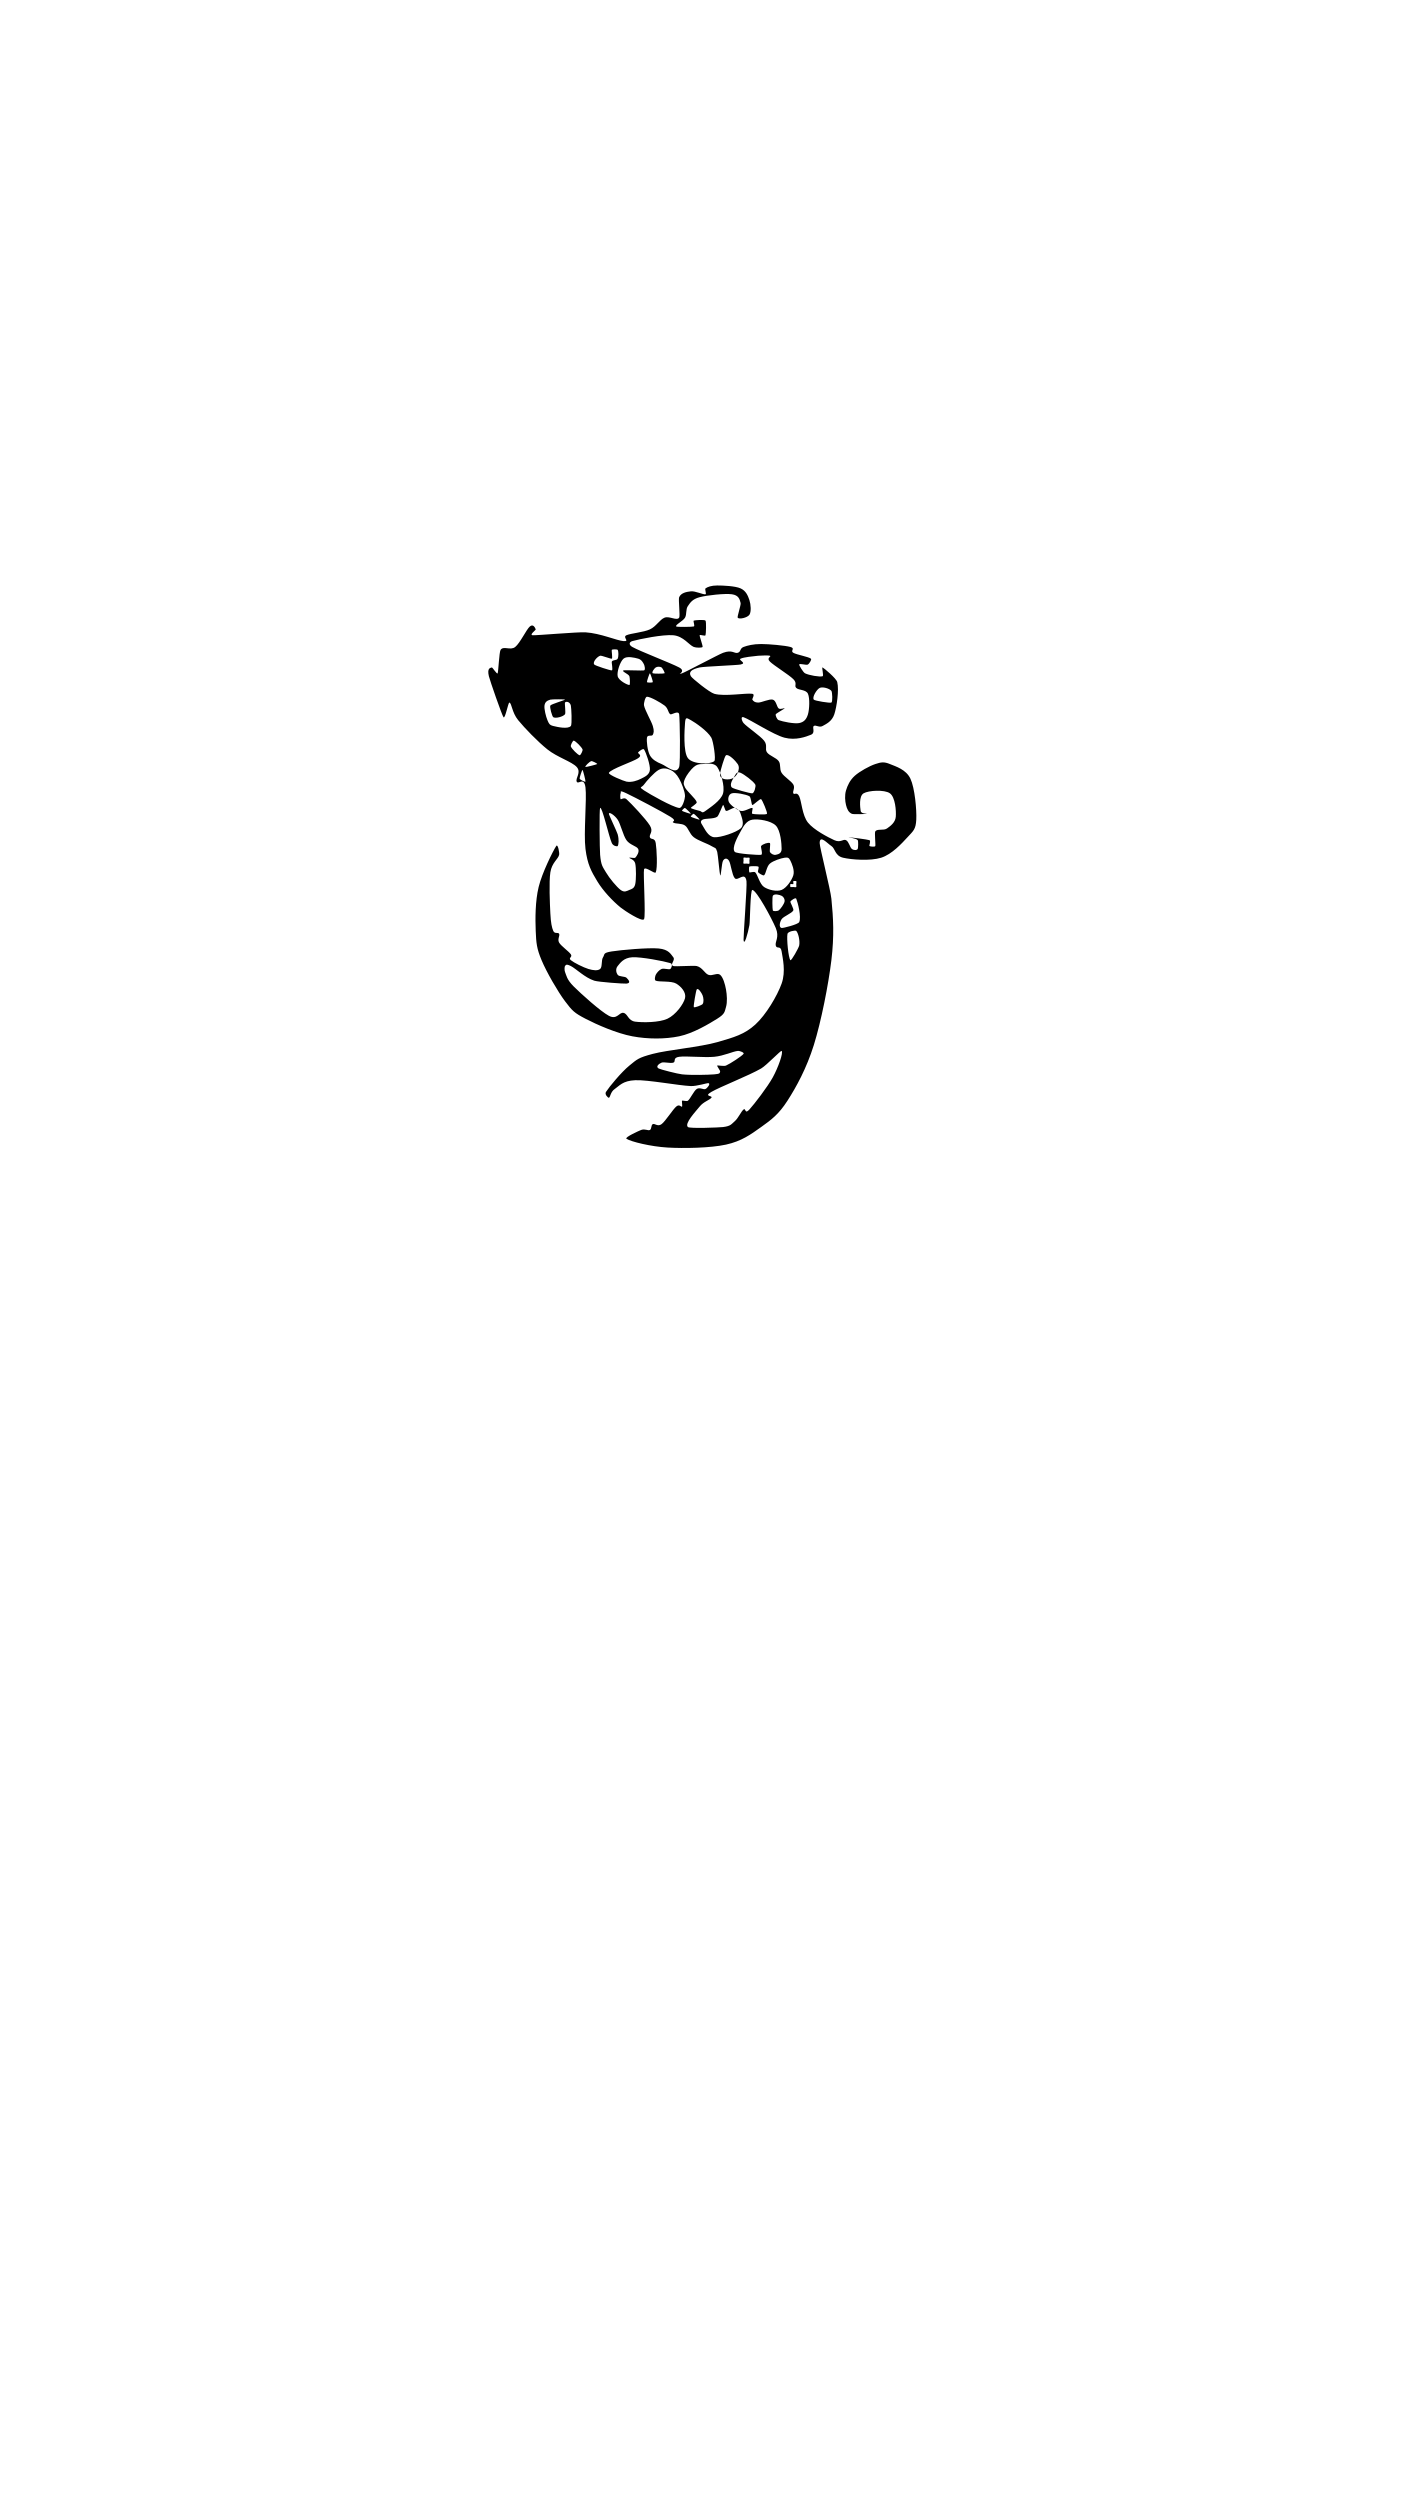
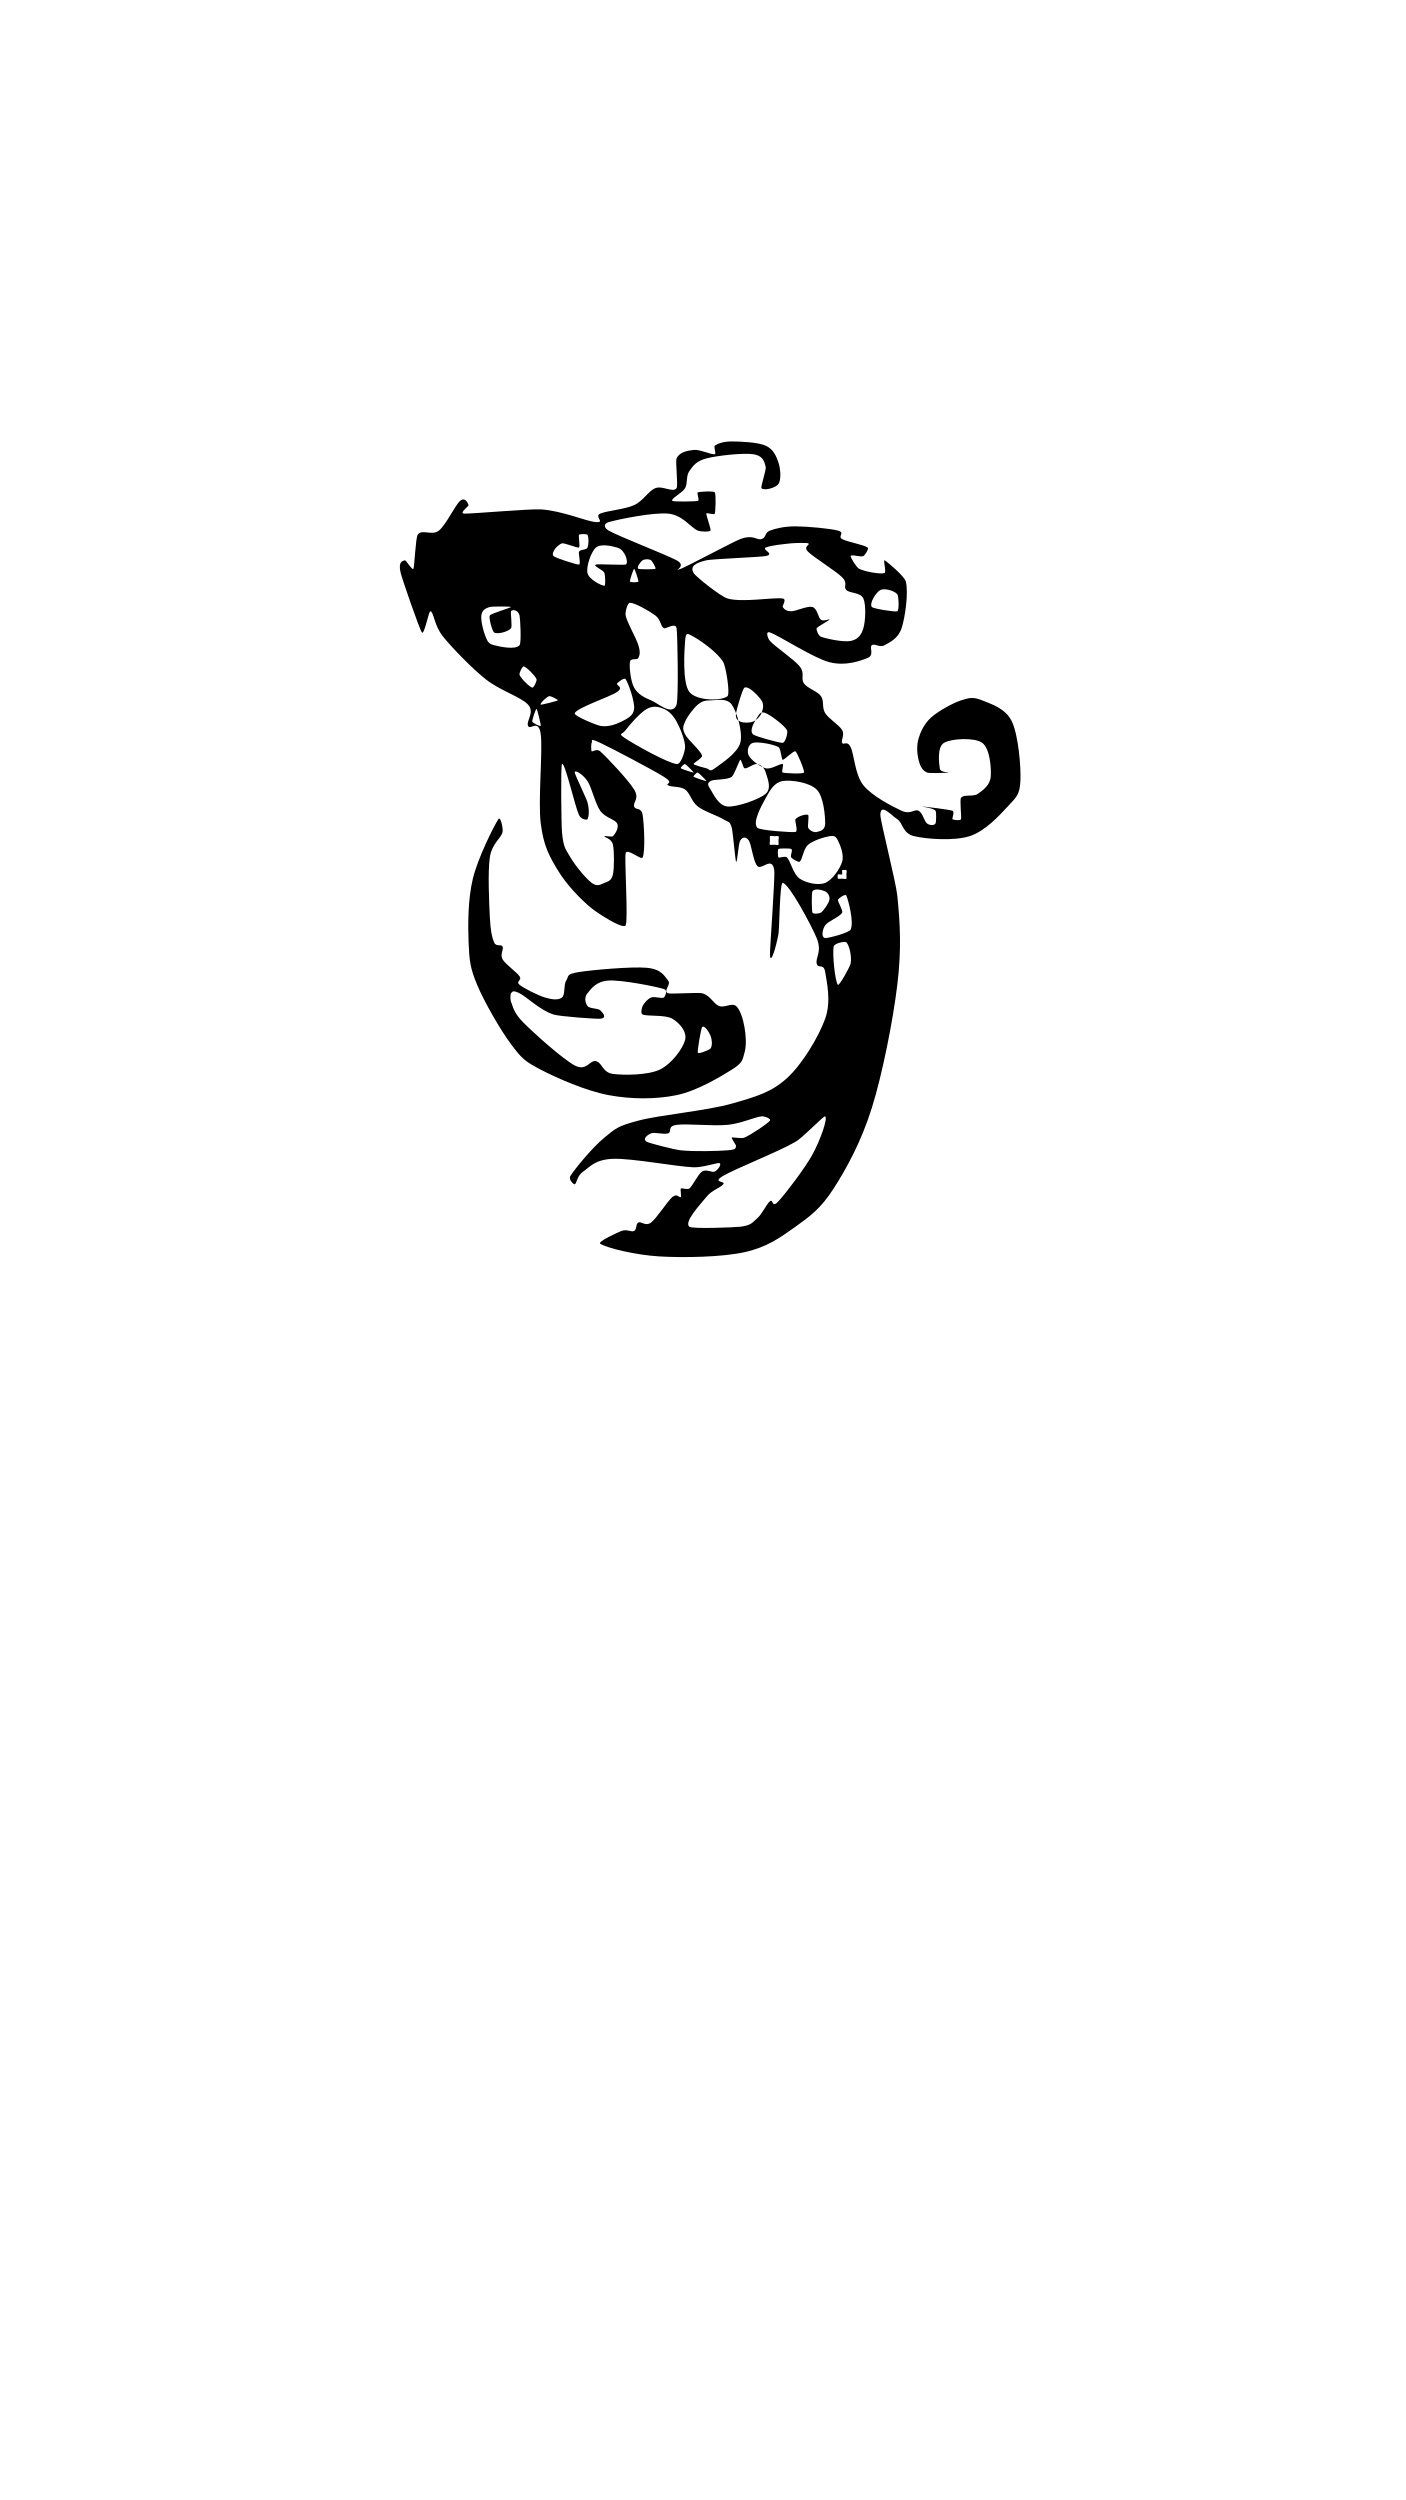
<svg xmlns="http://www.w3.org/2000/svg" viewBox="0 0 480 854" role="img" aria-labelledby="title">
-   <path fill="currentColor" fill-rule="evenodd" d="M 245 200 C 247 200 251.17 200.17 253 201 C 254.83 201.83 255.5 203.5 256 205 C 256.5 206.5 256.67 209 256 210 C 255.33 211 252.5 211.67 252 211 C 251.76 210.68 253.16 206.64 253 206 C 252.67 204.67 252.33 203.33 250 203 C 247.67 202.67 241.5 203.33 239 204 C 236.5 204.67 235.83 205.83 235 207 C 234.17 208.17 234.67 209.83 234 211 C 233.33 212.17 230.5 213.5 231 214 C 231.24 214.24 236.52 214.16 237 214 C 237.48 213.84 236.68 212.16 237 212 C 237.32 211.84 240.68 211.6 241 212 C 241.32 212.4 241.16 216.6 241 217 C 240.84 217.4 239.08 216.68 239 217 C 238.92 217.32 240.16 220.68 240 221 C 239.84 221.32 237.8 221.32 237 221 C 235.33 220.33 233.5 217.33 230 217 C 226.5 216.67 218.33 218.33 216 219 C 214.88 219.32 214.72 220.28 216 221 C 218.67 222.5 229.17 226.5 232 228 C 234.83 229.5 230.5 230.83 233 230 C 234.2 229.6 245.48 223.56 247 223 C 250.17 221.83 250.83 223.33 252 223 C 253.17 222.67 252.67 221.5 254 221 C 255.33 220.5 257.33 220 260 220 C 262.67 220 268.17 220.5 270 221 C 271.83 221.5 269.83 222.33 271 223 C 272.17 223.67 276.17 224.33 277 225 C 277.4 225.32 276.32 226.84 276 227 C 275.33 227.33 273.17 226.5 273 227 C 272.92 227.24 274.36 229.68 275 230 C 276.33 230.67 280 231.33 281 231 C 281.48 230.84 280.6 227.84 281 228 C 281.4 228.16 285.68 231.72 286 233 C 286.67 235.67 285.83 241.5 285 244 C 284.17 246.5 282.17 247.33 281 248 C 279.83 248.67 278.67 247.5 278 248 C 277.33 248.5 278.67 250.33 277 251 C 275.33 251.67 271.83 253 268 252 C 264.17 251 256.33 245.83 254 245 C 252.88 244.6 253.44 246.36 254 247 C 255.17 248.33 259.67 251.33 261 253 C 262.33 254.67 261.17 255.83 262 257 C 262.83 258.17 265.17 258.83 266 260 C 266.83 261.17 266.17 262.67 267 264 C 267.83 265.33 270.33 266.83 271 268 C 271.67 269.17 270.67 270.33 271 271 C 271.33 271.67 272.17 270.33 273 272 C 273.83 273.67 274 278.5 276 281 C 278 283.5 282.83 286 285 287 C 287.17 288 288 286.5 289 287 C 290 287.5 290.33 289.5 291 290 C 291.67 290.5 292.67 290.5 293 290 C 293.16 289.76 293.24 287.32 293 287 C 292.5 286.33 289.33 286 290 286 C 290.32 286 296.44 286.76 297 287 C 297.56 287.24 296.84 288.84 297 289 C 297.16 289.16 298.84 289.4 299 289 C 299.16 288.6 298.68 284.48 299 284 C 299.67 283 301.83 283.83 303 283 C 304.17 282.17 305.83 281 306 279 C 306.17 277 305.83 272.33 304 271 C 302.17 269.67 296.67 270 295 271 C 293.33 272 293.83 275.83 294 277 C 294.17 278.17 296.5 277.83 296 278 C 295.76 278.08 291.56 278.24 291 278 C 289.83 277.5 289.33 276.33 289 275 C 288.67 273.67 288.5 271.67 289 270 C 289.5 268.33 290.33 266.5 292 265 C 293.67 263.5 297 261.67 299 261 C 301 260.33 302 260.17 304 261 C 306 261.83 309.5 262.83 311 266 C 312.5 269.17 313.17 276.67 313 280 C 312.83 283.33 312 283.83 310 286 C 308 288.17 304.67 291.83 301 293 C 297.33 294.17 290.83 293.67 288 293 C 285.17 292.33 285.33 289.83 284 289 C 282.67 288.17 280 285 280 288 C 280 289.44 283.68 303.8 284 307 C 284.67 313.67 285 319.67 284 328 C 283 336.33 280.5 349 278 357 C 275.5 365 272 371.33 269 376 C 266 380.67 263.5 382.5 260 385 C 256.5 387.5 253.33 389.83 248 391 C 242.67 392.17 233.67 392.33 228 392 C 222.33 391.67 215.5 390 214 389 C 213.28 388.52 218.36 386.24 219 386 C 220.33 385.5 221.33 386.33 222 386 C 222.67 385.67 222.33 384.33 223 384 C 223.67 383.67 224.67 385 226 384 C 227.33 383 229.83 379 231 378 C 232.17 377 232.67 378.33 233 378 C 233.16 377.84 232.84 376.16 233 376 C 233.16 375.84 234.6 376.32 235 376 C 235.83 375.33 237 372.67 238 372 C 239 371.33 240.33 372.33 241 372 C 241.67 371.67 242.83 370.17 242 370 C 241.6 369.92 238 371.08 236 371 C 231.83 370.83 221.33 368.83 217 369 C 212.67 369.17 211.5 371 210 372 C 208.5 373 208.5 374.83 208 375 C 207.76 375.08 206.44 373.88 207 373 C 208.17 371.17 212.33 366.17 215 364 C 217.67 361.83 218 361.33 223 360 C 228 358.67 239.17 357.67 245 356 C 250.83 354.33 254.33 353.33 258 350 C 261.67 346.67 265.5 340.17 267 336 C 268.5 331.83 267.33 327.17 267 325 C 266.67 322.83 265.33 324.33 265 323 C 264.67 321.67 266.33 320.17 265 317 C 263.67 313.83 258.5 304.17 257 304 C 256.28 303.92 256.24 314.64 256 316 C 255.5 318.83 254.17 323.5 254 321 C 253.92 319.8 255.24 302.68 255 301 C 254.5 297.5 252 301.17 251 300 C 250 298.83 249.67 295 249 294 C 248.33 293 247.5 293.17 247 294 C 246.5 294.83 246.33 299.5 246 299 C 245.84 298.76 245.24 291.8 245 291 C 244.5 289.33 244.33 289.83 243 289 C 241.67 288.17 238.5 287.17 237 286 C 235.5 284.83 235.17 282.83 234 282 C 232.83 281.17 230.83 281.5 230 281 C 229.17 280.5 231.67 280.67 229 279 C 226.33 277.33 216.83 272.33 214 271 C 211.17 269.67 212.33 270.67 212 271 C 211.84 271.16 211.84 272.84 212 273 C 212.16 273.16 213.2 272.28 214 273 C 215.67 274.5 220.67 279.83 222 282 C 223.33 284.17 221.67 285 222 286 C 222.33 287 223.67 286 224 288 C 224.33 290 224.67 296.5 224 298 C 223.68 298.72 220.32 295.72 220 297 C 219.68 298.28 220.64 312.96 220 314 C 219.36 315.04 213.28 311.04 212 310 C 209.33 307.83 206 304.33 204 301 C 202 297.67 200.67 295.33 200 290 C 199.33 284.67 200.5 272.83 200 269 C 199.5 265.17 197.5 268.17 197 267 C 196.5 265.83 198.67 263.83 197 262 C 195.33 260.17 190.33 258.67 187 256 C 183.67 253.33 179.17 248.67 177 246 C 174.83 243.33 174.83 240.17 174 240 C 173.6 239.92 172.56 245.72 172 245 C 171.44 244.28 167.32 232.36 167 231 C 166.33 228.17 167.5 228.17 168 228 C 168.24 227.92 169.76 230.48 170 230 C 170.24 229.52 170.52 222.72 171 222 C 172 220.5 174.33 222.33 176 221 C 177.67 219.67 179.83 215 181 214 C 182.17 213 182.83 214.5 183 215 C 183.08 215.24 180.64 216.92 182 217 C 183.36 217.08 197.52 215.84 200 216 C 205.17 216.33 210.67 218.83 213 219 C 215.33 219.17 212.5 217.67 214 217 C 215.5 216.33 219.83 216 222 215 C 224.17 214 225.33 211.67 227 211 C 228.67 210.33 231.17 212.17 232 211 C 232.4 210.44 231.68 204.72 232 204 C 232.67 202.5 234.5 202.17 236 202 C 237.5 201.83 240.17 203.17 241 203 C 241.4 202.92 240.68 201.24 241 201 C 241.67 200.5 243 200 245 200 ZM 209 222 C 208.84 222.24 209.32 224.84 209 225 C 208.68 225.16 205.48 223.84 205 224 C 204 224.33 202.33 226.17 203 227 C 203.32 227.4 208.52 229.08 209 229 C 209.48 228.92 208.84 226.32 209 226 C 209.33 225.33 210.67 225.67 211 225 C 211.33 224.33 211.33 222.5 211 222 C 210.84 221.76 209.16 221.76 209 222 ZM 259 224 C 257.33 224.17 254 224.5 253 225 C 252 225.5 255.33 226.5 253 227 C 251.88 227.24 240.36 227.68 239 228 C 236.17 228.67 235.17 229.5 236 231 C 236.4 231.72 242.32 236.52 244 237 C 247.5 238 254.83 236.67 257 237 C 258.04 237.16 256.84 238.76 257 239 C 257.33 239.5 257.83 240 259 240 C 260.17 240 262.83 238.67 264 239 C 265.17 239.33 265.33 241.5 266 242 C 266.67 242.5 268.17 241.67 268 242 C 267.92 242.16 265.16 243.68 265 244 C 264.84 244.32 265.36 245.76 266 246 C 267.33 246.5 271.33 247.33 273 247 C 274.67 246.67 275.5 245.67 276 244 C 276.5 242.33 276.67 238.5 276 237 C 275.33 235.5 272.83 235.83 272 235 C 271.17 234.17 272.5 233.5 271 232 C 269.5 230.5 264.33 227.33 263 226 C 261.67 224.67 263.67 224.33 263 224 C 262.68 223.84 259.8 223.92 259 224 ZM 213 225 C 211.83 226 210.67 229.5 211 231 C 211.33 232.5 214.33 234 215 234 C 215.32 234 215.16 231.4 215 231 C 214.67 230.17 212.17 229.33 213 229 C 213.4 228.84 219.44 229.16 220 229 C 220.56 228.84 220.16 227.32 220 227 C 219.67 226.33 219.17 225.33 218 225 C 216.83 224.67 214.17 224 213 225 ZM 224 228 C 223.5 228.33 222.5 229.67 223 230 C 223.24 230.16 226.76 230.16 227 230 C 227.24 229.84 226.24 228.16 226 228 C 225.5 227.67 224.5 227.67 224 228 ZM 222 230 C 221.84 230 220.92 232.76 221 233 C 221.08 233.24 222.92 233.24 223 233 C 223.08 232.76 222.16 230 222 230 ZM 280 235 C 279 235.5 277.33 238.17 278 239 C 278.32 239.4 283.52 240.24 284 240 C 284.48 239.76 284.32 236.4 284 236 C 283.33 235.17 281 234.5 280 235 ZM 221 238 C 220.44 238 219.84 240.2 220 241 C 220.33 242.67 222.5 246.33 223 248 C 223.5 249.67 223.33 250.33 223 251 C 222.67 251.67 221.17 250.83 221 252 C 220.83 253.17 221.17 256.5 222 258 C 222.83 259.5 224.33 260.33 226 261 C 227.67 261.67 231 264.83 232 262 C 232.48 260.64 232.24 245.44 232 244 C 231.76 242.56 229.4 244.24 229 244 C 228.17 243.5 228.33 242 227 241 C 225.67 240 222.17 238 221 238 ZM 188 239 C 186.83 239.33 186.17 239.83 186 241 C 185.83 242.17 186.5 244.83 187 246 C 187.5 247.17 187.67 247.67 189 248 C 190.33 248.33 194 249.17 195 248 C 195.48 247.44 195.16 241.64 195 241 C 194.67 239.67 193.33 239.5 193 240 C 192.84 240.24 193.32 243.6 193 244 C 192.33 244.83 189.83 245.5 189 245 C 188.6 244.76 187.68 241.48 188 241 C 188.32 240.52 193 239.16 193 239 C 193 238.84 188.56 238.84 188 239 ZM 236 246 C 234.5 245.17 234.17 244.83 234 247 C 233.83 249.17 233.33 256.83 235 259 C 236.67 261.17 242.67 261.17 244 260 C 244.64 259.44 243.64 253.12 243 252 C 241.67 249.67 237.5 246.83 236 246 ZM 196 253 C 195.68 252.92 194.84 254.6 195 255 C 195.33 255.83 197.33 257.83 198 258 C 198.32 258.08 199.16 256.4 199 256 C 198.67 255.17 196.67 253.17 196 253 ZM 220 256 C 219.68 255.52 218.16 256.76 218 257 C 217.67 257.5 219.67 257.83 218 259 C 216.33 260.17 208.67 262.67 208 264 C 207.68 264.64 213.12 266.84 214 267 C 215.83 267.33 217.67 266.67 219 266 C 220.33 265.33 221.83 264.67 222 263 C 222.17 261.33 220.67 257 220 256 ZM 248 258 C 247.52 258.24 246.08 263.36 246 264 C 245.83 265.33 246.33 265.67 247 266 C 247.67 266.33 249.17 266.33 250 266 C 250.83 265.67 251.67 264.83 252 264 C 252.33 263.17 252.67 262 252 261 C 251.33 260 249 257.5 248 258 ZM 202 260 C 201.33 260.17 199.67 261.83 200 262 C 200.16 262.08 203.84 261.16 204 261 C 204.16 260.84 202.32 259.92 202 260 ZM 240 261 C 238.67 261 238 261.17 237 262 C 236 262.83 234.5 264.83 234 266 C 233.5 267.17 233.33 267.67 234 269 C 234.67 270.33 237.67 272.83 238 274 C 238.16 274.56 235.92 275.76 236 276 C 236.08 276.24 238.6 276.92 239 277 C 239.83 277.17 239.67 278 241 277 C 242.33 276 246.33 273.5 247 271 C 247.67 268.5 246.17 263.67 245 262 C 243.83 260.33 241.33 261 240 261 ZM 199 263 C 198.84 262.92 197.92 265.68 198 266 C 198.08 266.32 199.92 267.24 200 267 C 200.08 266.76 199.16 263.08 199 263 ZM 225 263 C 223.5 263.83 220.83 266.83 220 268 C 219.17 269.17 218 268.67 220 270 C 222 271.33 229.67 275.67 232 276 C 233.12 276.16 234 272.8 234 272 C 234 270.33 232.83 267.5 232 266 C 231.17 264.5 230.17 263.5 229 263 C 227.83 262.5 226.5 262.17 225 263 ZM 253 264 C 251.83 263.5 251.5 264.17 251 265 C 250.5 265.83 249 268 250 269 C 250.48 269.48 256.36 271.08 257 271 C 257.64 270.92 258.32 268.56 258 268 C 257.33 266.83 254.17 264.5 253 264 ZM 250 271 C 248.83 271.33 248.5 273 249 274 C 249.5 275 251.67 276.67 253 277 C 254.33 277.33 256.33 275.83 257 276 C 257.32 276.08 256.6 277.84 257 278 C 257.4 278.16 261.76 278.4 262 278 C 262.24 277.6 260.4 273.24 260 273 C 259.6 272.76 257.32 275.08 257 275 C 256.68 274.92 256.56 272.32 256 272 C 254.83 271.33 251.17 270.67 250 271 ZM 247 275 C 246.76 275.16 245.56 278.6 245 279 C 243.83 279.83 240.83 279.5 240 280 C 239.17 280.5 239.33 281 240 282 C 240.67 283 241.83 285.83 244 286 C 246.17 286.17 251.5 284.33 253 283 C 254.5 281.67 253.33 279.17 253 278 C 252.67 276.83 251.83 276.17 251 276 C 250.17 275.83 248.67 277.17 248 277 C 247.68 276.92 247.24 274.84 247 275 ZM 205 276 C 204.68 276.32 204.84 290.24 205 292 C 205.33 295.67 205.83 296 207 298 C 208.17 300 210.67 303 212 304 C 213.33 305 214.17 304.33 215 304 C 215.83 303.67 216.67 303.5 217 302 C 217.33 300.5 217.33 296.5 217 295 C 216.67 293.5 215 293.33 215 293 C 215 292.84 216.76 293.24 217 293 C 217.5 292.5 218.5 291 218 290 C 217.5 289 215.17 288.67 214 287 C 212.83 285.33 212 281.5 211 280 C 210 278.5 208 277.17 208 278 C 208 278.4 210.76 284.12 211 285 C 211.5 286.83 211.33 288.5 211 289 C 210.84 289.24 209.48 289.04 209 288 C 208 285.83 205.67 275.33 205 276 ZM 234 276 C 233.76 275.92 232.84 276.84 233 277 C 233.16 277.16 235.92 278.08 236 278 C 236.08 277.92 234.24 276.08 234 276 ZM 237 278 C 236.76 277.92 235.84 278.84 236 279 C 236.16 279.16 238.92 280.08 239 280 C 239.08 279.92 237.24 278.08 237 278 ZM 257 280 C 255 280.33 254 282.17 253 284 C 252 285.83 249.83 289.67 251 291 C 251.56 291.64 259.28 292.16 260 292 C 260.72 291.84 259.76 289.32 260 289 C 260.5 288.33 262.5 287.67 263 288 C 263.24 288.16 262.84 290.68 263 291 C 263.33 291.67 264.33 292.17 265 292 C 265.67 291.83 267 291.67 267 290 C 267 288.33 266.67 283.67 265 282 C 263.33 280.33 259 279.67 257 280 ZM 190 289 C 190.56 288.12 191.16 291.28 191 292 C 190.67 293.5 188.5 294.67 188 298 C 187.5 301.33 187.83 308.67 188 312 C 188.17 315.33 188.5 316.83 189 318 C 189.5 319.17 190.67 318.33 191 319 C 191.33 319.67 190.33 320.83 191 322 C 191.67 323.17 194.33 325 195 326 C 195.67 327 194 327.17 195 328 C 196 328.83 199.33 330.5 201 331 C 202.67 331.5 204.17 331.67 205 331 C 205.83 330.33 205.33 328 206 327 C 206.67 326 205.83 325.5 209 325 C 212.17 324.5 221.5 323.67 225 324 C 228.5 324.33 229.17 326 230 327 C 230.83 328 228.67 329.5 230 330 C 230.64 330.24 237.04 329.76 238 330 C 240 330.5 240.67 332.5 242 333 C 243.33 333.5 245 332.17 246 333 C 247 333.83 247.67 336.17 248 338 C 248.33 339.83 248.5 342.33 248 344 C 247.5 345.67 247.67 346.33 245 348 C 242.33 349.67 236.83 353 232 354 C 227.17 355 221.33 355 216 354 C 210.67 353 203.83 350 200 348 C 196.17 346 195.5 345.33 193 342 C 190.5 338.67 186.67 332 185 328 C 183.33 324 183.17 322.17 183 318 C 182.83 313.83 182.83 307.83 184 303 C 185.17 298.17 188.83 290.83 190 289 ZM 255 293 C 254.67 293 254.17 292.83 254 293 C 253.92 293.08 254 293.84 254 294 C 254 294.33 253.83 294.83 254 295 C 254.08 295.08 254.84 295 255 295 C 255.33 295 255.83 295.17 256 295 C 256.08 294.92 256 294.16 256 294 C 256 293.67 256.17 293.17 256 293 C 255.92 292.92 255.16 293 255 293 ZM 268 293 C 266.83 293.17 264.17 294 263 295 C 261.83 296 261.67 298.5 261 299 C 260.68 299.24 259.16 298.24 259 298 C 258.67 297.5 259.5 296.33 259 296 C 258.76 295.84 256.24 295.84 256 296 C 255.76 296.16 255.84 297.84 256 298 C 256.16 298.16 257.6 297.6 258 298 C 258.83 298.83 259.5 302 261 303 C 262.5 304 265.33 304.67 267 304 C 268.67 303.33 270.5 300.67 271 299 C 271.5 297.33 270.5 295 270 294 C 269.5 293 269.17 292.83 268 293 ZM 272 301 C 271.92 300.92 271.08 300.92 271 301 C 270.92 301.08 271.08 301.92 271 302 C 270.92 302.08 270.08 301.92 270 302 C 269.92 302.08 269.92 302.92 270 303 C 270.08 303.08 270.84 303 271 303 C 271.33 303 271.83 303.17 272 303 C 272.08 302.92 272 302.16 272 302 C 272 301.67 272.17 301.17 272 301 ZM 264 306 C 263.76 306.4 263.84 310.6 264 311 C 264.16 311.4 265.68 311.24 266 311 C 266.67 310.5 267.83 308.83 268 308 C 268.17 307.17 267.67 306.33 267 306 C 266.33 305.67 264.5 305.17 264 306 ZM 272 307 C 271.76 306.44 270.08 307.68 270 308 C 269.92 308.32 271.24 310.52 271 311 C 270.5 312 267.67 313 267 314 C 266.33 315 266 316.83 267 317 C 267.48 317.08 272.6 315.8 273 315 C 273.83 313.33 272.5 308.17 272 307 ZM 272 318 C 271.68 317.68 269.16 318.2 269 319 C 268.67 320.67 269.33 327.33 270 328 C 270.32 328.32 272.84 323.8 273 323 C 273.33 321.33 272.67 318.67 272 318 ZM 216 327 C 213 327.17 211.83 329 211 330 C 210.17 331 210.5 332.33 211 333 C 211.5 333.67 213.5 333.5 214 334 C 214.5 334.5 215.83 335.83 214 336 C 213.12 336.08 204.52 335.48 203 335 C 199.83 334 196.67 330.83 195 330 C 193.33 329.17 193.33 329.67 193 330 C 192.84 330.16 192.76 331.44 193 332 C 193.5 333.17 193.5 334.5 196 337 C 198.5 339.5 205.17 345.5 208 347 C 210.83 348.5 211.5 345.67 213 346 C 214.5 346.33 214.5 348.67 217 349 C 219.5 349.33 225.17 349.33 228 348 C 230.83 346.67 233.5 343 234 341 C 234.5 339 232.67 337 231 336 C 229.33 335 225.17 335.5 224 335 C 223.44 334.76 223.84 333.32 224 333 C 224.33 332.33 225.17 331.33 226 331 C 226.83 330.67 228.5 331.33 229 331 C 229.24 330.84 230.04 329.32 229 329 C 226.83 328.33 219 326.83 216 327 ZM 238 338 C 237.76 338.32 236.84 343.6 237 344 C 237.16 344.4 239.76 343.32 240 343 C 240.5 342.33 240.33 340.83 240 340 C 239.67 339.17 238.5 337.33 238 338 ZM 252 359 C 250.33 359.17 247.33 360.67 244 361 C 240.67 361.33 234.33 360.67 232 361 C 229.67 361.33 231 362.67 230 363 C 229 363.33 226.83 362.67 226 363 C 225.17 363.33 223.83 364.33 225 365 C 225.56 365.32 231.48 366.84 233 367 C 236.17 367.33 241.83 367.17 244 367 C 246.17 366.83 245.83 366.5 246 366 C 246.08 365.76 244.84 364.16 245 364 C 245.16 363.84 247.28 364.32 248 364 C 249.5 363.33 253.33 360.83 254 360 C 254.32 359.6 252.8 358.92 252 359 ZM 267 359 C 266.68 358.76 261.92 363.88 260 365 C 256 367.33 245.83 371.33 243 373 C 240.17 374.67 243.67 374.17 243 375 C 242.33 375.83 240.33 376.33 239 378 C 237.67 379.67 233.67 383.83 235 385 C 235.64 385.56 245.72 385.16 247 385 C 249.67 384.67 249.83 384 251 383 C 252.17 382 253.17 379.67 254 379 C 254.83 378.33 254.33 380.83 256 379 C 257.67 377.17 262.17 371.33 264 368 C 265.83 364.67 267.67 359.5 267 359 Z" />
+   <path fill="currentColor" fill-rule="evenodd" d="M 249.97 150.80 C 252.88 150.80 258.92 151.05 261.57 152.25 C 264.23 153.45 265.20 155.88 265.93 158.05 C 266.65 160.22 266.90 163.85 265.93 165.30 C 264.95 166.75 260.85 167.72 260.12 166.75 C 259.78 166.29 261.81 160.43 261.57 159.50 C 261.10 157.57 260.60 155.63 257.23 155.15 C 253.85 154.67 244.90 155.63 241.28 156.60 C 237.65 157.57 236.68 159.25 235.47 160.95 C 234.27 162.65 235.00 165.05 234.03 166.75 C 233.05 168.45 228.95 170.38 229.68 171.10 C 230.02 171.45 237.68 171.33 238.38 171.10 C 239.07 170.87 237.91 168.43 238.38 168.20 C 238.84 167.97 243.71 167.62 244.18 168.20 C 244.64 168.78 244.41 174.87 244.18 175.45 C 243.94 176.03 241.39 174.99 241.28 175.45 C 241.16 175.91 242.96 180.79 242.72 181.25 C 242.49 181.71 239.54 181.71 238.38 181.25 C 235.95 180.28 233.30 175.93 228.22 175.45 C 223.15 174.97 211.30 177.38 207.93 178.35 C 206.30 178.81 206.07 180.21 207.93 181.25 C 211.80 183.43 227.02 189.23 231.12 191.40 C 235.23 193.57 228.95 195.50 232.57 194.30 C 234.31 193.72 250.67 184.96 252.88 184.15 C 257.47 182.45 258.43 184.63 260.12 184.15 C 261.82 183.67 261.10 181.98 263.02 181.25 C 264.95 180.53 267.85 179.80 271.73 179.80 C 275.60 179.80 283.57 180.53 286.23 181.25 C 288.88 181.98 285.98 183.18 287.68 184.15 C 289.37 185.12 295.17 186.08 296.38 187.05 C 296.95 187.51 295.39 189.72 294.93 189.95 C 293.95 190.43 290.82 189.23 290.57 189.95 C 290.46 190.30 292.55 193.84 293.48 194.30 C 295.40 195.27 300.73 196.23 302.18 195.75 C 302.87 195.52 301.60 191.17 302.18 191.40 C 302.75 191.63 308.96 196.79 309.43 198.65 C 310.40 202.52 309.18 210.98 307.98 214.60 C 306.77 218.23 303.87 219.43 302.18 220.40 C 300.48 221.37 298.80 219.68 297.82 220.40 C 296.85 221.12 298.80 223.78 296.38 224.75 C 293.95 225.72 288.88 227.65 283.32 226.20 C 277.77 224.75 266.40 217.25 263.02 216.05 C 261.40 215.47 262.21 218.02 263.02 218.95 C 264.72 220.88 271.25 225.23 273.18 227.65 C 275.10 230.07 273.42 231.75 274.62 233.45 C 275.83 235.15 279.22 236.10 280.43 237.80 C 281.63 239.50 280.67 241.67 281.88 243.60 C 283.08 245.53 286.70 247.70 287.68 249.40 C 288.65 251.10 287.20 252.78 287.68 253.75 C 288.15 254.72 289.37 252.78 290.57 255.20 C 291.78 257.62 292.02 264.62 294.93 268.25 C 297.82 271.88 304.83 275.50 307.98 276.95 C 311.12 278.40 312.32 276.23 313.77 276.95 C 315.23 277.68 315.70 280.57 316.68 281.30 C 317.65 282.02 319.10 282.02 319.57 281.30 C 319.81 280.95 319.92 277.41 319.57 276.95 C 318.85 275.98 314.25 275.50 315.23 275.50 C 315.69 275.50 324.56 276.60 325.38 276.95 C 326.19 277.30 325.14 279.62 325.38 279.85 C 325.61 280.08 328.04 280.43 328.27 279.85 C 328.51 279.27 327.81 273.30 328.27 272.60 C 329.25 271.15 332.38 272.35 334.07 271.15 C 335.77 269.95 338.18 268.25 338.43 265.35 C 338.67 262.45 338.18 255.68 335.52 253.75 C 332.87 251.82 324.90 252.30 322.48 253.75 C 320.05 255.20 320.78 260.75 321.02 262.45 C 321.27 264.15 324.65 263.65 323.93 263.90 C 323.58 264.02 317.49 264.25 316.68 263.90 C 314.98 263.18 314.25 261.48 313.77 259.55 C 313.30 257.62 313.05 254.72 313.77 252.30 C 314.50 249.88 315.70 247.22 318.12 245.05 C 320.55 242.88 325.38 240.22 328.27 239.25 C 331.18 238.28 332.62 238.05 335.52 239.25 C 338.43 240.45 343.50 241.90 345.68 246.50 C 347.85 251.10 348.82 261.97 348.57 266.80 C 348.33 271.63 347.12 272.35 344.23 275.50 C 341.32 278.65 336.50 283.95 331.18 285.65 C 325.85 287.35 316.43 286.62 312.32 285.65 C 308.22 284.68 308.45 281.05 306.52 279.85 C 304.60 278.65 300.73 274.05 300.73 278.40 C 300.73 280.49 306.06 301.31 306.52 305.95 C 307.50 315.62 307.98 324.32 306.52 336.40 C 305.07 348.48 301.45 366.85 297.82 378.45 C 294.20 390.05 289.12 399.23 284.77 406.00 C 280.43 412.77 276.80 415.43 271.73 419.05 C 266.65 422.67 262.05 426.05 254.32 427.75 C 246.60 429.45 233.55 429.68 225.32 429.20 C 217.10 428.72 207.20 426.30 205.03 424.85 C 203.98 424.15 211.35 420.85 212.28 420.50 C 214.20 419.77 215.65 420.98 216.62 420.50 C 217.60 420.02 217.10 418.08 218.07 417.60 C 219.05 417.12 220.50 419.05 222.43 417.60 C 224.35 416.15 227.98 410.35 229.68 408.90 C 231.37 407.45 232.10 409.38 232.57 408.90 C 232.81 408.67 232.34 406.23 232.57 406.00 C 232.81 405.77 234.89 406.46 235.47 406.00 C 236.68 405.03 238.38 401.17 239.82 400.20 C 241.28 399.23 243.20 400.68 244.18 400.20 C 245.15 399.72 246.83 397.55 245.62 397.30 C 245.04 397.18 239.82 398.87 236.93 398.75 C 230.88 398.50 215.65 395.60 209.38 395.85 C 203.10 396.10 201.40 398.75 199.22 400.20 C 197.05 401.65 197.05 404.30 196.32 404.55 C 195.98 404.67 194.06 402.93 194.88 401.65 C 196.57 399.00 202.60 391.75 206.47 388.60 C 210.35 385.45 210.82 384.73 218.07 382.80 C 225.32 380.87 241.52 379.42 249.97 377.00 C 258.43 374.58 263.50 373.13 268.82 368.30 C 274.15 363.47 279.70 354.05 281.88 348.00 C 284.05 341.95 282.35 335.20 281.88 332.05 C 281.40 328.90 279.45 331.08 278.98 329.15 C 278.50 327.22 280.90 325.05 278.98 320.45 C 277.05 315.85 269.55 301.85 267.38 301.60 C 266.33 301.48 266.27 317.03 265.93 319.00 C 265.20 323.10 263.27 329.88 263.02 326.25 C 262.91 324.51 264.82 299.69 264.48 297.25 C 263.75 292.18 260.12 297.50 258.68 295.80 C 257.23 294.10 256.75 288.55 255.78 287.10 C 254.80 285.65 253.60 285.90 252.88 287.10 C 252.15 288.30 251.90 295.07 251.43 294.35 C 251.19 294.00 250.32 283.91 249.97 282.75 C 249.25 280.33 249.00 281.05 247.07 279.85 C 245.15 278.65 240.55 277.20 238.38 275.50 C 236.20 273.80 235.72 270.90 234.03 269.70 C 232.33 268.50 229.43 268.98 228.22 268.25 C 227.02 267.52 230.65 267.77 226.78 265.35 C 222.90 262.93 209.13 255.68 205.03 253.75 C 200.92 251.82 202.60 253.27 202.12 253.75 C 201.89 253.98 201.89 256.42 202.12 256.65 C 202.36 256.88 203.86 255.61 205.03 256.65 C 207.45 258.82 214.70 266.55 216.62 269.70 C 218.55 272.85 216.15 274.05 216.62 275.50 C 217.10 276.95 219.05 275.50 219.53 278.40 C 220.00 281.30 220.50 290.73 219.53 292.90 C 219.06 293.94 214.19 289.59 213.72 291.45 C 213.26 293.31 214.65 314.59 213.72 316.10 C 212.80 317.61 203.98 311.81 202.12 310.30 C 198.25 307.15 193.43 302.08 190.53 297.25 C 187.62 292.42 185.70 289.03 184.72 281.30 C 183.75 273.57 185.45 256.40 184.72 250.85 C 184.00 245.30 181.10 249.65 180.38 247.95 C 179.65 246.25 182.80 243.35 180.38 240.70 C 177.95 238.05 170.70 235.87 165.88 232.00 C 161.05 228.13 154.52 221.37 151.38 217.50 C 148.23 213.63 148.23 209.05 147.03 208.80 C 146.44 208.68 144.94 217.09 144.12 216.05 C 143.31 215.01 137.34 197.72 136.88 195.75 C 135.90 191.65 137.60 191.65 138.32 191.40 C 138.67 191.28 140.88 195.00 141.23 194.30 C 141.57 193.60 141.98 183.74 142.68 182.70 C 144.12 180.53 147.50 183.18 149.93 181.25 C 152.35 179.32 155.48 172.55 157.18 171.10 C 158.87 169.65 159.83 171.82 160.07 172.55 C 160.19 172.90 156.65 175.33 158.62 175.45 C 160.60 175.57 181.13 173.77 184.72 174.00 C 192.22 174.48 200.20 178.10 203.57 178.35 C 206.95 178.60 202.85 176.42 205.03 175.45 C 207.20 174.48 213.48 174.00 216.62 172.55 C 219.77 171.10 221.45 167.72 223.88 166.75 C 226.30 165.78 229.92 168.45 231.12 166.75 C 231.71 165.94 230.66 157.64 231.12 156.60 C 232.10 154.43 234.75 153.95 236.93 153.70 C 239.10 153.45 242.97 155.40 244.18 155.15 C 244.75 155.03 243.71 152.60 244.18 152.25 C 245.15 151.53 247.07 150.80 249.97 150.80 ZM 197.78 182.70 C 197.54 183.05 198.24 186.82 197.78 187.05 C 197.31 187.28 192.67 185.37 191.97 185.60 C 190.53 186.08 188.10 188.75 189.07 189.95 C 189.54 190.53 197.08 192.97 197.78 192.85 C 198.47 192.73 197.54 188.96 197.78 188.50 C 198.25 187.53 200.20 188.02 200.68 187.05 C 201.15 186.08 201.15 183.43 200.68 182.70 C 200.44 182.35 198.01 182.35 197.78 182.70 ZM 270.27 185.60 C 267.85 185.85 263.02 186.32 261.57 187.05 C 260.12 187.78 264.95 189.23 261.57 189.95 C 259.95 190.30 243.25 190.94 241.28 191.40 C 237.17 192.37 235.72 193.57 236.93 195.75 C 237.50 196.79 246.09 203.75 248.53 204.45 C 253.60 205.90 264.23 203.97 267.38 204.45 C 268.88 204.68 267.14 207.00 267.38 207.35 C 267.85 208.07 268.58 208.80 270.27 208.80 C 271.97 208.80 275.83 206.87 277.52 207.35 C 279.22 207.83 279.45 210.98 280.43 211.70 C 281.40 212.43 283.57 211.22 283.32 211.70 C 283.21 211.93 279.21 214.14 278.98 214.60 C 278.74 215.06 279.50 217.15 280.43 217.50 C 282.35 218.23 288.15 219.43 290.57 218.95 C 293.00 218.47 294.20 217.02 294.93 214.60 C 295.65 212.18 295.90 206.62 294.93 204.45 C 293.95 202.28 290.33 202.75 289.12 201.55 C 287.92 200.35 289.85 199.38 287.68 197.20 C 285.50 195.03 278.00 190.43 276.07 188.50 C 274.15 186.57 277.05 186.08 276.07 185.60 C 275.61 185.37 271.44 185.48 270.27 185.60 ZM 203.57 187.05 C 201.88 188.50 200.20 193.57 200.68 195.75 C 201.15 197.93 205.50 200.10 206.47 200.10 C 206.94 200.10 206.71 196.33 206.47 195.75 C 206.00 194.55 202.37 193.33 203.57 192.85 C 204.16 192.62 212.91 193.08 213.72 192.85 C 214.54 192.62 213.96 190.41 213.72 189.95 C 213.25 188.98 212.52 187.53 210.82 187.05 C 209.13 186.57 205.27 185.60 203.57 187.05 ZM 219.53 191.40 C 218.80 191.88 217.35 193.82 218.07 194.30 C 218.42 194.53 223.53 194.53 223.88 194.30 C 224.22 194.07 222.77 191.63 222.43 191.40 C 221.70 190.92 220.25 190.92 219.53 191.40 ZM 216.62 194.30 C 216.39 194.30 215.06 198.30 215.18 198.65 C 215.29 199.00 217.96 199.00 218.07 198.65 C 218.19 198.30 216.86 194.30 216.62 194.30 ZM 300.73 201.55 C 299.27 202.28 296.85 206.15 297.82 207.35 C 298.29 207.93 305.83 209.15 306.52 208.80 C 307.22 208.45 306.99 203.58 306.52 203.00 C 305.55 201.80 302.18 200.82 300.73 201.55 ZM 215.18 205.90 C 214.36 205.90 213.49 209.09 213.72 210.25 C 214.20 212.67 217.35 217.98 218.07 220.40 C 218.80 222.82 218.55 223.78 218.07 224.75 C 217.60 225.72 215.42 224.50 215.18 226.20 C 214.93 227.90 215.42 232.72 216.62 234.90 C 217.83 237.07 220.00 238.28 222.43 239.25 C 224.85 240.22 229.68 244.80 231.12 240.70 C 231.82 238.73 231.47 216.69 231.12 214.60 C 230.78 212.51 227.36 214.95 226.78 214.60 C 225.57 213.88 225.80 211.70 223.88 210.25 C 221.95 208.80 216.87 205.90 215.18 205.90 ZM 167.32 207.35 C 165.63 207.83 164.67 208.55 164.43 210.25 C 164.18 211.95 165.15 215.80 165.88 217.50 C 166.60 219.20 166.85 219.92 168.78 220.40 C 170.70 220.88 176.03 222.10 177.48 220.40 C 178.17 219.59 177.71 211.18 177.48 210.25 C 177.00 208.32 175.05 208.07 174.57 208.80 C 174.34 209.15 175.04 214.02 174.57 214.60 C 173.60 215.80 169.98 216.78 168.78 216.05 C 168.19 215.70 166.86 210.95 167.32 210.25 C 167.79 209.55 174.57 207.58 174.57 207.35 C 174.57 207.12 168.14 207.12 167.32 207.35 ZM 236.93 217.50 C 234.75 216.30 234.27 215.80 234.03 218.95 C 233.78 222.10 233.05 233.20 235.47 236.35 C 237.90 239.50 246.60 239.50 248.53 237.80 C 249.45 236.99 248.00 227.82 247.07 226.20 C 245.15 222.82 239.10 218.70 236.93 217.50 ZM 178.93 227.65 C 178.46 227.53 177.24 229.97 177.48 230.55 C 177.95 231.75 180.85 234.65 181.82 234.90 C 182.29 235.02 183.51 232.58 183.28 232.00 C 182.80 230.80 179.90 227.90 178.93 227.65 ZM 213.72 232.00 C 213.26 231.30 211.06 233.10 210.82 233.45 C 210.35 234.18 213.25 234.65 210.82 236.35 C 208.40 238.05 197.30 241.67 196.32 243.60 C 195.86 244.53 203.75 247.72 205.03 247.95 C 207.68 248.43 210.35 247.47 212.28 246.50 C 214.20 245.53 216.38 244.57 216.62 242.15 C 216.87 239.73 214.70 233.45 213.72 232.00 ZM 254.32 234.90 C 253.63 235.25 251.54 242.67 251.43 243.60 C 251.18 245.53 251.90 246.02 252.88 246.50 C 253.85 246.98 256.02 246.98 257.23 246.50 C 258.43 246.02 259.65 244.80 260.12 243.60 C 260.60 242.40 261.10 240.70 260.12 239.25 C 259.15 237.80 255.78 234.18 254.32 234.90 ZM 187.62 237.80 C 186.65 238.05 184.25 240.45 184.72 240.70 C 184.96 240.82 190.29 239.48 190.53 239.25 C 190.76 239.02 188.09 237.68 187.62 237.80 ZM 242.72 239.25 C 240.80 239.25 239.82 239.50 238.38 240.70 C 236.93 241.90 234.75 244.80 234.03 246.50 C 233.30 248.20 233.05 248.92 234.03 250.85 C 235.00 252.78 239.35 256.40 239.82 258.10 C 240.06 258.91 236.81 260.65 236.93 261.00 C 237.04 261.35 240.69 262.33 241.28 262.45 C 242.48 262.70 242.25 263.90 244.18 262.45 C 246.10 261.00 251.90 257.38 252.88 253.75 C 253.85 250.12 251.67 243.12 249.97 240.70 C 248.28 238.28 244.65 239.25 242.72 239.25 ZM 183.28 242.15 C 183.04 242.03 181.71 246.04 181.82 246.50 C 181.94 246.96 184.61 248.30 184.72 247.95 C 184.84 247.60 183.51 242.27 183.28 242.15 ZM 220.97 242.15 C 218.80 243.35 214.93 247.70 213.72 249.40 C 212.52 251.10 210.82 250.37 213.72 252.30 C 216.62 254.23 227.75 260.52 231.12 261.00 C 232.75 261.23 234.03 256.36 234.03 255.20 C 234.03 252.78 232.33 248.68 231.12 246.50 C 229.92 244.32 228.47 242.88 226.78 242.15 C 225.08 241.43 223.15 240.95 220.97 242.15 ZM 261.57 243.60 C 259.88 242.88 259.40 243.85 258.68 245.05 C 257.95 246.25 255.78 249.40 257.23 250.85 C 257.92 251.55 266.45 253.87 267.38 253.75 C 268.30 253.63 269.29 250.21 268.82 249.40 C 267.85 247.70 263.27 244.32 261.57 243.60 ZM 257.23 253.75 C 255.53 254.23 255.05 256.65 255.78 258.10 C 256.50 259.55 259.65 261.97 261.57 262.45 C 263.50 262.93 266.40 260.75 267.38 261.00 C 267.84 261.12 266.80 263.67 267.38 263.90 C 267.95 264.13 274.28 264.48 274.62 263.90 C 274.97 263.32 272.30 257.00 271.73 256.65 C 271.15 256.30 267.84 259.67 267.38 259.55 C 266.91 259.43 266.74 255.66 265.93 255.20 C 264.23 254.23 258.92 253.27 257.23 253.75 ZM 252.88 259.55 C 252.53 259.78 250.79 264.77 249.97 265.35 C 248.28 266.55 243.93 266.07 242.72 266.80 C 241.52 267.52 241.75 268.25 242.72 269.70 C 243.70 271.15 245.38 275.25 248.53 275.50 C 251.67 275.75 259.40 273.08 261.57 271.15 C 263.75 269.22 262.05 265.60 261.57 263.90 C 261.10 262.20 259.88 261.25 258.68 261.00 C 257.47 260.75 255.30 262.70 254.32 262.45 C 253.86 262.33 253.22 259.32 252.88 259.55 ZM 191.97 261.00 C 191.51 261.46 191.74 281.65 191.97 284.20 C 192.45 289.52 193.18 290.00 194.88 292.90 C 196.57 295.80 200.20 300.15 202.12 301.60 C 204.05 303.05 205.27 302.08 206.47 301.60 C 207.68 301.12 208.90 300.88 209.38 298.70 C 209.85 296.52 209.85 290.73 209.38 288.55 C 208.90 286.38 206.47 286.13 206.47 285.65 C 206.47 285.42 209.03 286.00 209.38 285.65 C 210.10 284.93 211.55 282.75 210.82 281.30 C 210.10 279.85 206.72 279.37 205.03 276.95 C 203.33 274.53 202.12 268.98 200.68 266.80 C 199.22 264.62 196.32 262.70 196.32 263.90 C 196.32 264.48 200.33 272.77 200.68 274.05 C 201.40 276.70 201.15 279.12 200.68 279.85 C 200.44 280.20 198.47 279.91 197.78 278.40 C 196.32 275.25 192.95 260.03 191.97 261.00 ZM 234.03 261.00 C 233.68 260.88 232.34 262.22 232.57 262.45 C 232.81 262.68 236.81 264.02 236.93 263.90 C 237.04 263.78 234.37 261.12 234.03 261.00 ZM 238.38 263.90 C 238.03 263.78 236.69 265.12 236.93 265.35 C 237.16 265.58 241.16 266.92 241.28 266.80 C 241.39 266.68 238.72 264.02 238.38 263.90 ZM 267.38 266.80 C 264.48 267.28 263.02 269.95 261.57 272.60 C 260.12 275.25 256.98 280.82 258.68 282.75 C 259.49 283.68 270.68 284.43 271.73 284.20 C 272.77 283.97 271.38 280.31 271.73 279.85 C 272.45 278.88 275.35 277.92 276.07 278.40 C 276.42 278.63 275.84 282.29 276.07 282.75 C 276.55 283.72 278.00 284.45 278.98 284.20 C 279.95 283.95 281.88 283.72 281.88 281.30 C 281.88 278.88 281.40 272.12 278.98 269.70 C 276.55 267.28 270.27 266.32 267.38 266.80 ZM 170.23 279.85 C 171.04 278.57 171.91 283.16 171.68 284.20 C 171.20 286.38 168.05 288.07 167.32 292.90 C 166.60 297.73 167.08 308.37 167.32 313.20 C 167.57 318.03 168.05 320.20 168.78 321.90 C 169.50 323.60 171.20 322.38 171.68 323.35 C 172.15 324.32 170.70 326.00 171.68 327.70 C 172.65 329.40 176.50 332.05 177.48 333.50 C 178.45 334.95 176.03 335.20 177.48 336.40 C 178.93 337.60 183.75 340.02 186.18 340.75 C 188.60 341.48 190.77 341.72 191.97 340.75 C 193.18 339.78 192.45 336.40 193.43 334.95 C 194.40 333.50 193.18 332.77 197.78 332.05 C 202.37 331.32 215.90 330.12 220.97 330.60 C 226.05 331.08 227.02 333.50 228.22 334.95 C 229.43 336.40 226.30 338.57 228.22 339.30 C 229.15 339.65 238.43 338.95 239.82 339.30 C 242.72 340.02 243.70 342.93 245.62 343.65 C 247.55 344.38 249.97 342.45 251.43 343.65 C 252.88 344.85 253.85 348.25 254.32 350.90 C 254.80 353.55 255.05 357.18 254.32 359.60 C 253.60 362.02 253.85 362.98 249.97 365.40 C 246.10 367.82 238.13 372.65 231.12 374.10 C 224.12 375.55 215.65 375.55 207.93 374.10 C 200.20 372.65 190.28 368.30 184.72 365.40 C 179.17 362.50 178.20 361.53 174.57 356.70 C 170.95 351.87 165.40 342.20 162.98 336.40 C 160.55 330.60 160.32 327.95 160.07 321.90 C 159.83 315.85 159.83 307.15 161.53 300.15 C 163.22 293.15 168.53 282.50 170.23 279.85 ZM 264.48 285.65 C 264.00 285.65 263.27 285.40 263.02 285.65 C 262.91 285.77 263.02 286.87 263.02 287.10 C 263.02 287.58 262.78 288.30 263.02 288.55 C 263.14 288.67 264.24 288.55 264.48 288.55 C 264.95 288.55 265.68 288.80 265.93 288.55 C 266.04 288.43 265.93 287.33 265.93 287.10 C 265.93 286.62 266.17 285.90 265.93 285.65 C 265.81 285.53 264.71 285.65 264.48 285.65 ZM 283.32 285.65 C 281.63 285.90 277.77 287.10 276.07 288.55 C 274.38 290.00 274.15 293.62 273.18 294.35 C 272.71 294.70 270.51 293.25 270.27 292.90 C 269.80 292.18 271.00 290.48 270.27 290.00 C 269.93 289.77 266.27 289.77 265.93 290.00 C 265.58 290.23 265.69 292.67 265.93 292.90 C 266.16 293.13 268.25 292.32 268.82 292.90 C 270.03 294.10 271.00 298.70 273.18 300.15 C 275.35 301.60 279.45 302.57 281.88 301.60 C 284.30 300.63 286.95 296.77 287.68 294.35 C 288.40 291.93 286.95 288.55 286.23 287.10 C 285.50 285.65 285.02 285.40 283.32 285.65 ZM 289.12 297.25 C 289.01 297.13 287.79 297.13 287.68 297.25 C 287.56 297.37 287.79 298.58 287.68 298.70 C 287.56 298.82 286.34 298.58 286.23 298.70 C 286.11 298.82 286.11 300.03 286.23 300.15 C 286.34 300.27 287.44 300.15 287.68 300.15 C 288.15 300.15 288.88 300.40 289.12 300.15 C 289.24 300.03 289.12 298.93 289.12 298.70 C 289.12 298.22 289.37 297.50 289.12 297.25 ZM 277.52 304.50 C 277.18 305.08 277.29 311.17 277.52 311.75 C 277.76 312.33 279.96 312.10 280.43 311.75 C 281.40 311.02 283.08 308.60 283.32 307.40 C 283.57 306.20 282.85 304.98 281.88 304.50 C 280.90 304.02 278.25 303.30 277.52 304.50 ZM 289.12 305.95 C 288.78 305.14 286.34 306.94 286.23 307.40 C 286.11 307.86 288.02 311.05 287.68 311.75 C 286.95 313.20 282.85 314.65 281.88 316.10 C 280.90 317.55 280.43 320.20 281.88 320.45 C 282.57 320.57 290.00 318.71 290.57 317.55 C 291.78 315.13 289.85 307.65 289.12 305.95 ZM 289.12 321.90 C 288.66 321.44 285.01 322.19 284.77 323.35 C 284.30 325.77 285.25 335.43 286.23 336.40 C 286.69 336.86 290.34 330.31 290.57 329.15 C 291.05 326.73 290.10 322.87 289.12 321.90 ZM 207.93 334.95 C 203.57 335.20 201.88 337.85 200.68 339.30 C 199.47 340.75 199.95 342.68 200.68 343.65 C 201.40 344.62 204.30 344.38 205.03 345.10 C 205.75 345.82 207.68 347.75 205.03 348.00 C 203.75 348.12 191.28 347.25 189.07 346.55 C 184.48 345.10 179.90 340.50 177.48 339.30 C 175.05 338.10 175.05 338.82 174.57 339.30 C 174.34 339.53 174.23 341.39 174.57 342.20 C 175.30 343.90 175.30 345.82 178.93 349.45 C 182.55 353.07 192.22 361.77 196.32 363.95 C 200.43 366.12 201.40 362.02 203.57 362.50 C 205.75 362.98 205.75 366.37 209.38 366.85 C 213.00 367.33 221.22 367.33 225.32 365.40 C 229.43 363.47 233.30 358.15 234.03 355.25 C 234.75 352.35 232.10 349.45 229.68 348.00 C 227.25 346.55 221.22 347.27 219.53 346.55 C 218.71 346.20 219.29 344.11 219.53 343.65 C 220.00 342.68 221.22 341.23 222.43 340.75 C 223.63 340.27 226.05 341.23 226.78 340.75 C 227.12 340.52 228.28 338.31 226.78 337.85 C 223.63 336.88 212.28 334.70 207.93 334.95 ZM 239.82 350.90 C 239.48 351.36 238.14 359.02 238.38 359.60 C 238.61 360.18 242.38 358.61 242.72 358.15 C 243.45 357.18 243.20 355.00 242.72 353.80 C 242.25 352.60 240.55 349.93 239.82 350.90 ZM 260.12 381.35 C 257.70 381.60 253.35 383.77 248.53 384.25 C 243.70 384.73 234.50 383.77 231.12 384.25 C 227.75 384.73 229.68 386.67 228.22 387.15 C 226.78 387.63 223.63 386.67 222.43 387.15 C 221.22 387.63 219.28 389.08 220.97 390.05 C 221.79 390.51 230.37 392.72 232.57 392.95 C 237.17 393.43 245.38 393.20 248.53 392.95 C 251.67 392.70 251.18 392.23 251.43 391.50 C 251.54 391.15 249.74 388.83 249.97 388.60 C 250.21 388.37 253.28 389.06 254.32 388.60 C 256.50 387.63 262.05 384.00 263.02 382.80 C 263.49 382.22 261.29 381.23 260.12 381.35 ZM 281.88 381.35 C 281.41 381.00 274.51 388.43 271.73 390.05 C 265.93 393.43 251.18 399.23 247.07 401.65 C 242.97 404.07 248.05 403.35 247.07 404.55 C 246.10 405.75 243.20 406.48 241.28 408.90 C 239.35 411.32 233.55 417.35 235.47 419.05 C 236.40 419.86 251.02 419.28 252.88 419.05 C 256.75 418.57 256.98 417.60 258.68 416.15 C 260.37 414.70 261.82 411.32 263.02 410.35 C 264.23 409.38 263.50 413.00 265.93 410.35 C 268.35 407.70 274.87 399.23 277.52 394.40 C 280.18 389.57 282.85 382.07 281.88 381.35 Z" />
</svg>
